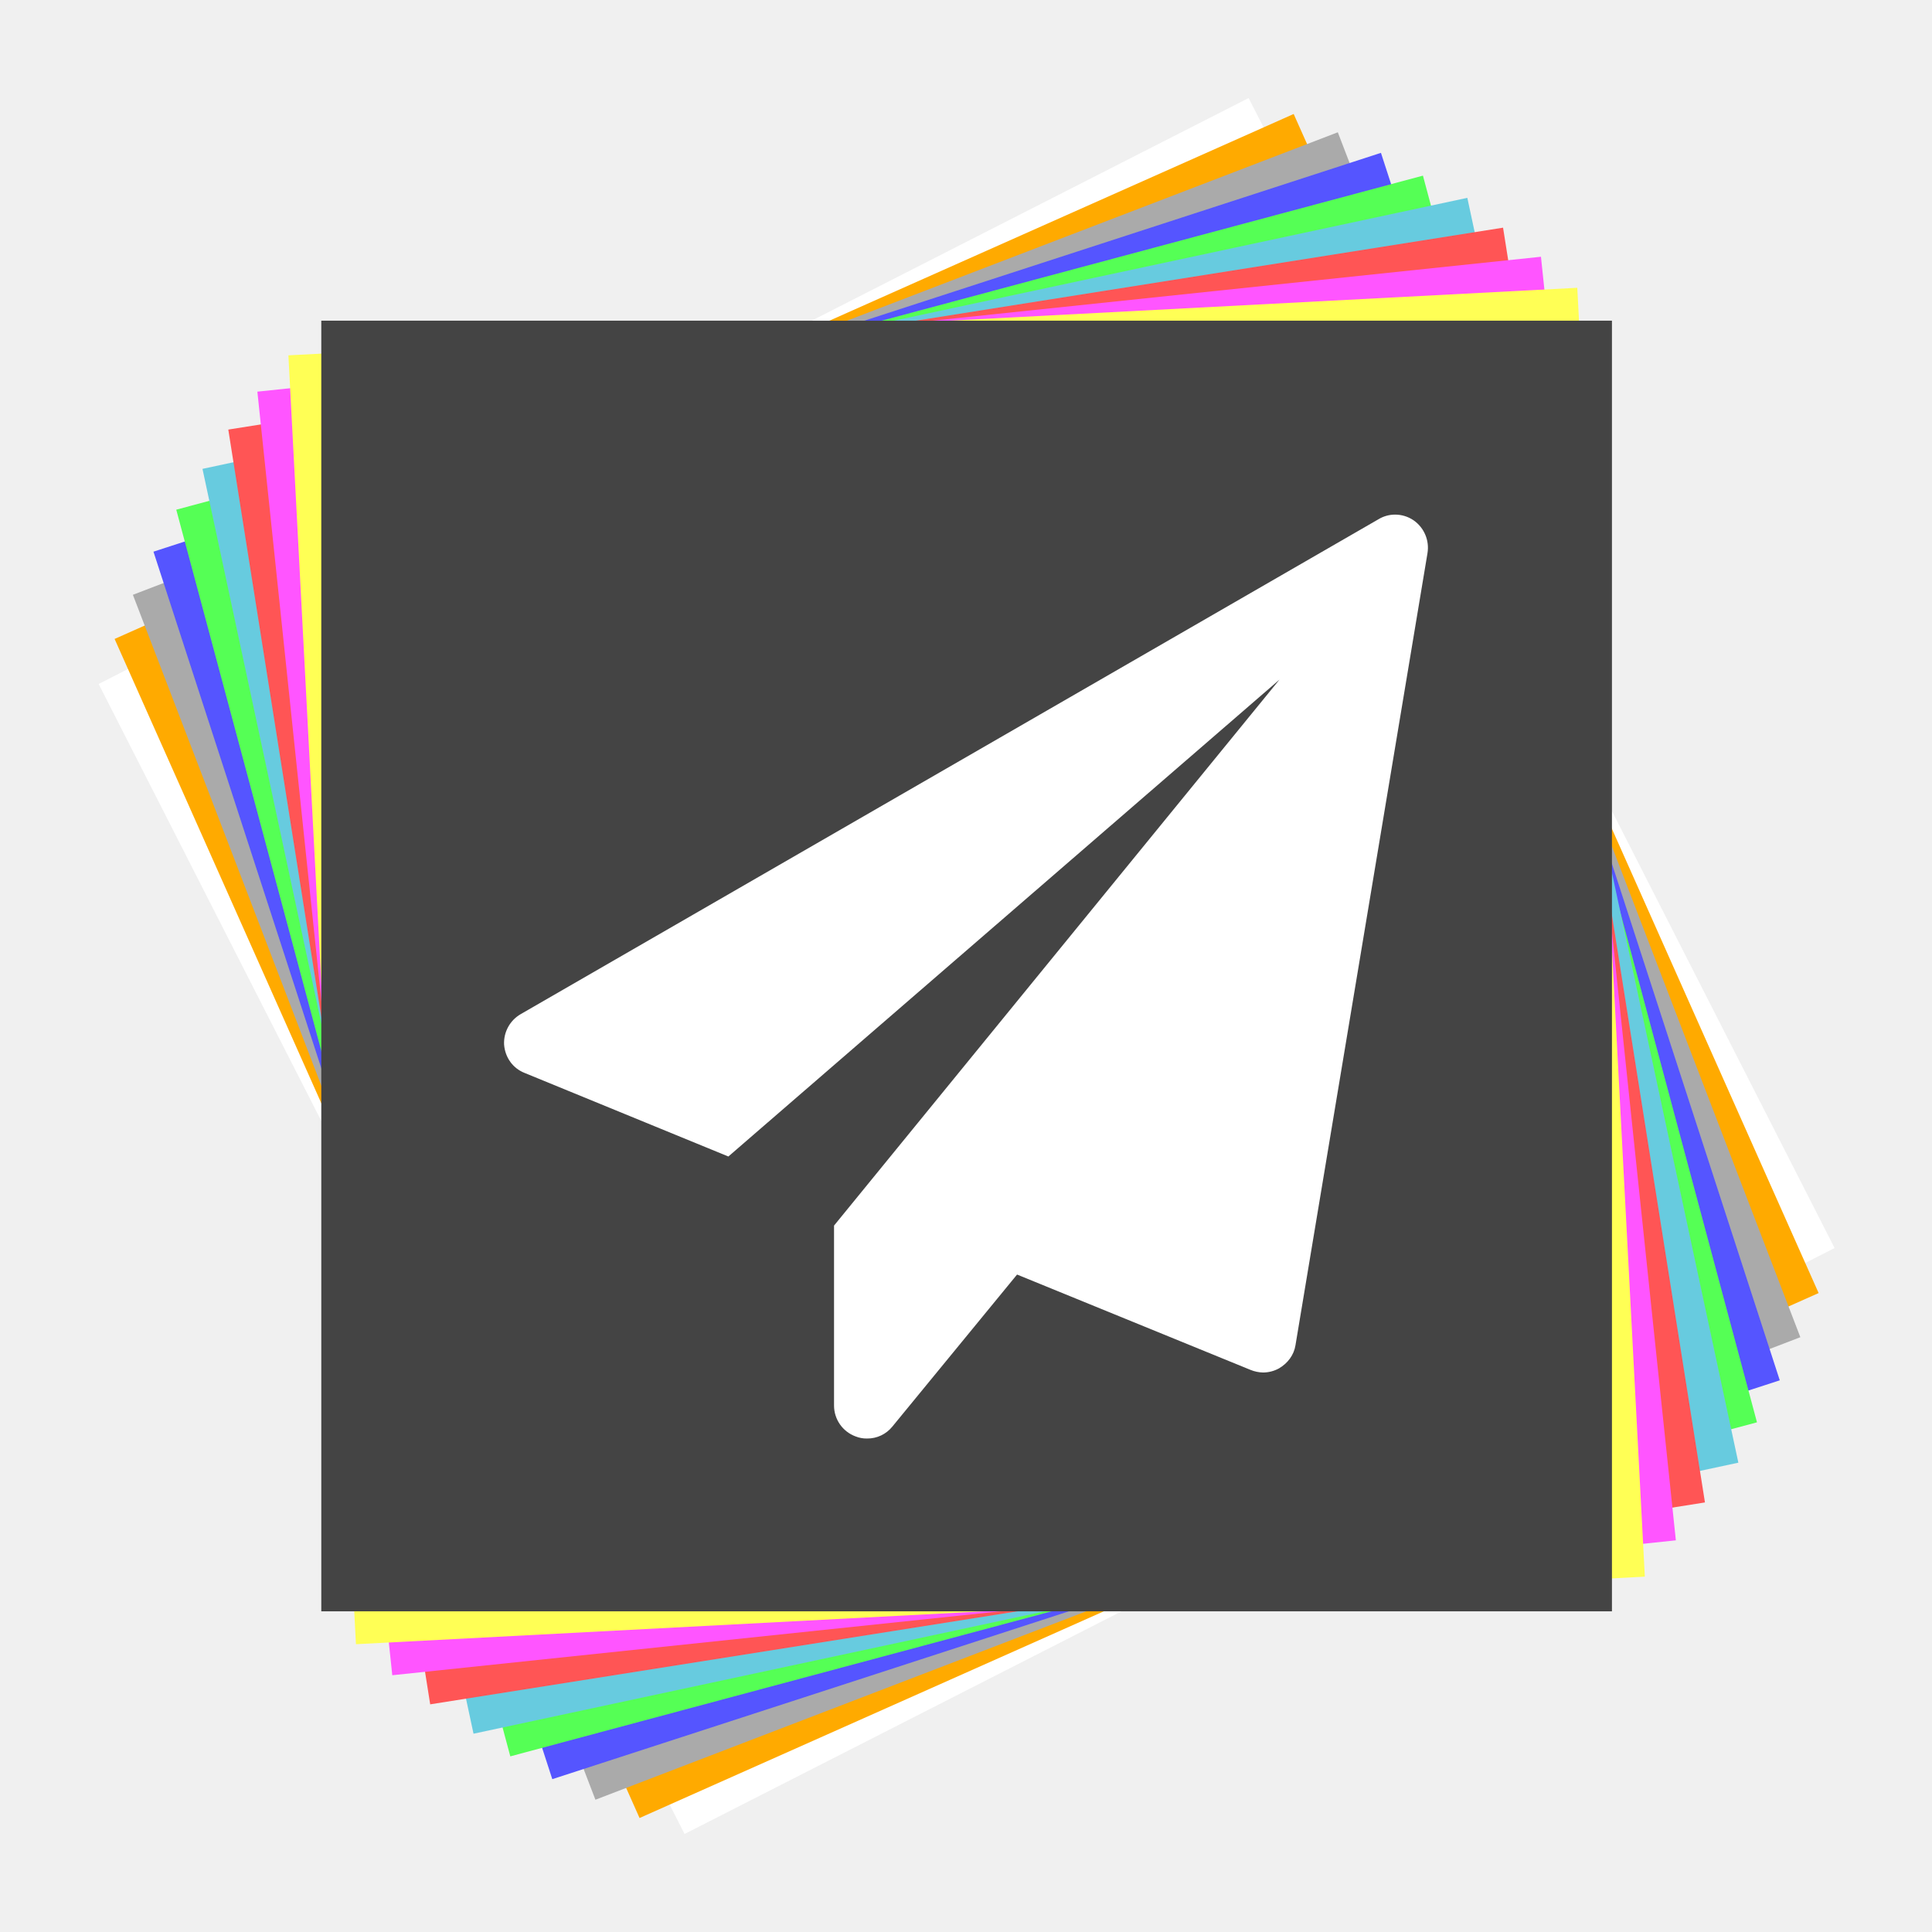
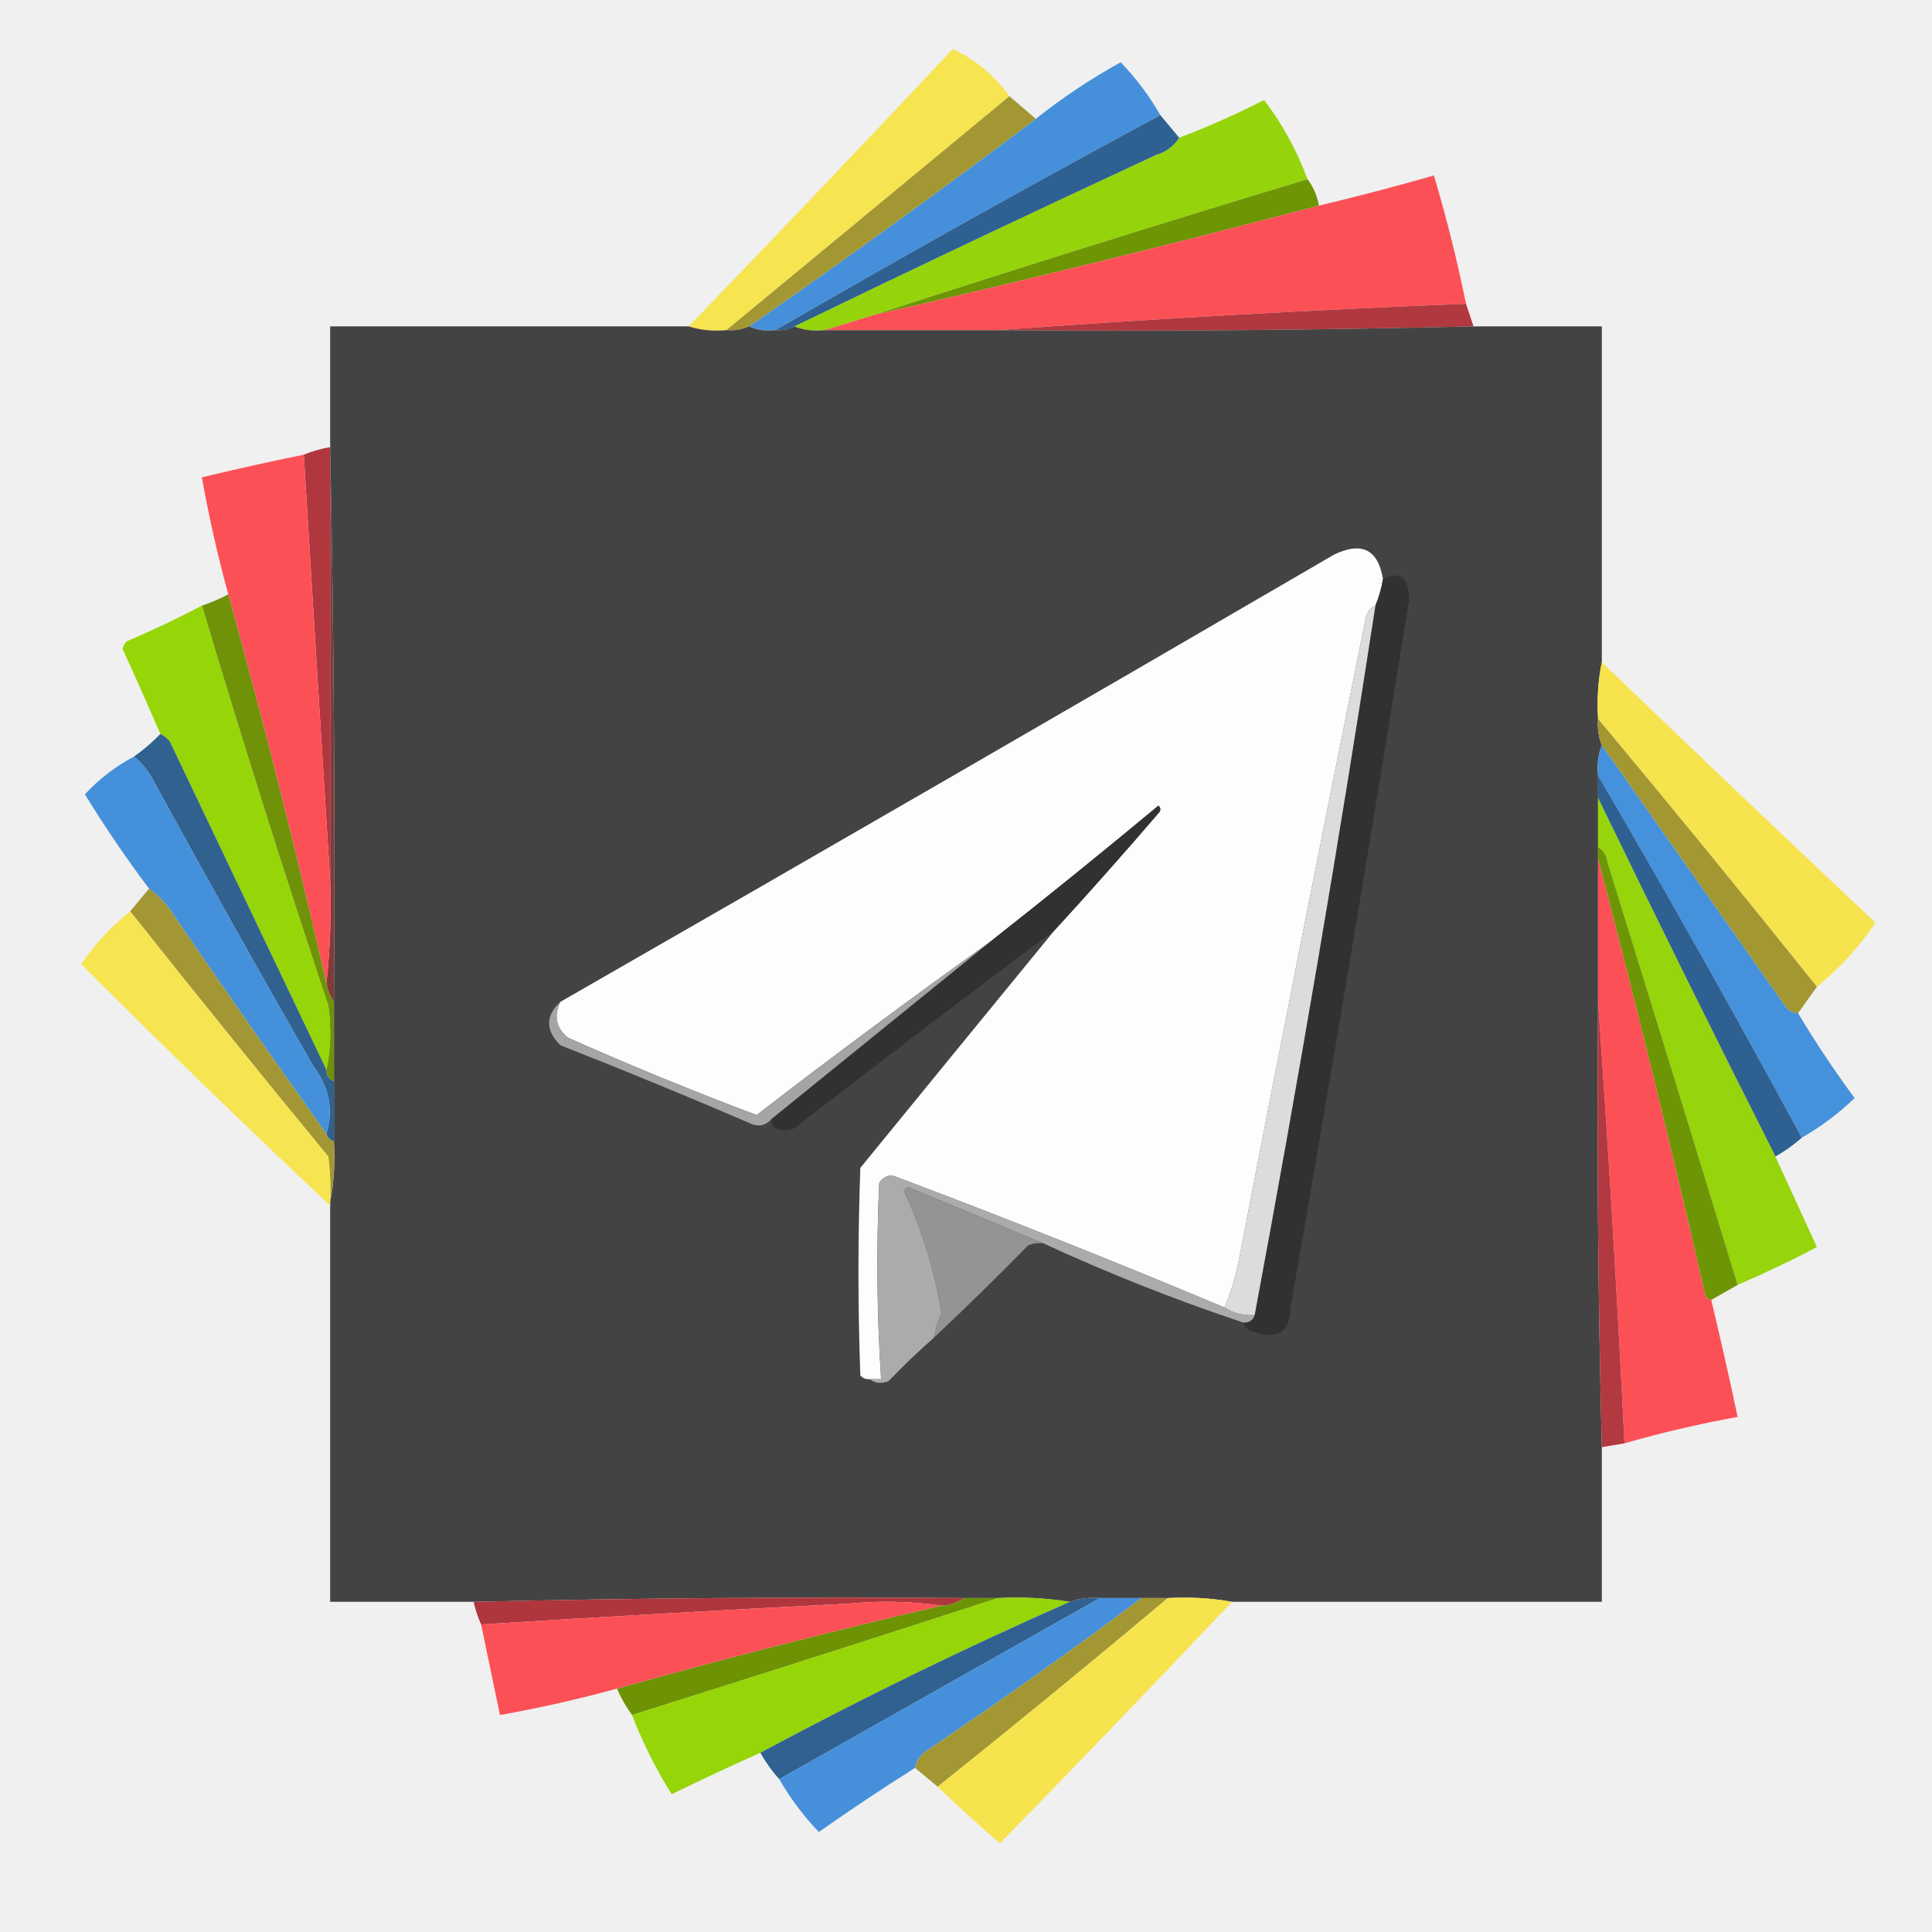
- <svg xmlns="http://www.w3.org/2000/svg" id="Layer_1" data-name="Layer 1" viewBox="0 0 2000 2000">
-   <defs>
-     <style>.cls-1{fill:none;}.cls-2{fill:#fff;}.cls-3{fill:#fa0;}.cls-4{fill:#aaa;}.cls-5{fill:#55f;}.cls-6{fill:#5f5;}.cls-7{fill:#67cbdf;}.cls-8{fill:#f55;}.cls-9{fill:#f5f;}.cls-10{fill:#ff5;}.cls-11{fill:#444;}</style>
-   </defs>
-   <rect class="cls-1" width="2000" height="2000" />
-   <rect class="cls-2" x="332.6" y="331.96" width="1336.08" height="1336.08" transform="translate(-344.93 563.28) rotate(-27)" />
-   <rect class="cls-3" x="332.6" y="331.96" width="1336.08" height="1336.08" transform="translate(-320.23 493.45) rotate(-24)" />
-   <rect class="cls-4" x="332.6" y="331.96" width="1336.08" height="1336.08" transform="translate(-291.91 425.02) rotate(-21)" />
-   <rect class="cls-5" x="332.6" y="331.96" width="1336.08" height="1336.08" transform="translate(-260.04 358.16) rotate(-18)" />
-   <rect class="cls-6" x="332.6" y="331.96" width="1336.08" height="1336.08" transform="translate(-224.72 293.06) rotate(-15)" />
-   <rect class="cls-7" x="332.6" y="331.96" width="1336.08" height="1336.08" transform="matrix(0.98, -0.21, 0.21, 0.98, -186.05, 229.9)" />
-   <rect class="cls-8" x="332.6" y="331.96" width="1336.08" height="1336.08" transform="translate(-144.11 168.85) rotate(-9)" />
-   <rect class="cls-9" x="332.6" y="331.96" width="1336.08" height="1336.08" transform="translate(-99.05 110.07) rotate(-6)" />
-   <rect class="cls-10" x="332.6" y="331.96" width="1336.08" height="1336.08" transform="translate(-50.96 53.74) rotate(-3)" />
-   <rect class="cls-11" x="332.6" y="331.96" width="1336.08" height="1336.08" />
-   <path class="cls-2" d="M1477.71,572.75l-136.63,819.8c-1.6,10.14-8,18.68-17.08,24a34.68,34.68,0,0,1-16.55,4.27,36.68,36.68,0,0,1-12.81-2.67l-241.78-98.74L923.7,1476.87a33.15,33.15,0,0,1-26.15,12.28,30.43,30.43,0,0,1-11.74-2.13,34.06,34.06,0,0,1-22.42-32V1268.72l461.14-565.21L754,1197.2l-210.82-86.46c-12.28-4.8-20.28-16-21.35-29.35a34.49,34.49,0,0,1,17.08-31.49L1427,537.52a33.1,33.1,0,0,1,17.08-4.8,34,34,0,0,1,19.21,5.87A34.58,34.58,0,0,1,1477.71,572.75Z" />
+ <svg xmlns="http://www.w3.org/2000/svg" version="1.1" width="512px" height="512px" style="shape-rendering:geometricPrecision; text-rendering:geometricPrecision; image-rendering:optimizeQuality; fill-rule:evenodd; clip-rule:evenodd">
+   <g>
+     <path style="opacity:0.941" fill="#f7e346" d="M 267.5,25.5 C 242.5,46.167 217.5,66.833 192.5,87.5C 188.958,87.813 185.625,87.479 182.5,86.5C 205.967,62.198 229.3,37.698 252.5,13C 258.43,15.738 263.43,19.904 267.5,25.5 Z" />
+   </g>
+   <g>
+     <path style="opacity:0.977" fill="#428eda" d="M 307.5,30.5 C 273.169,48.996 239.169,67.996 205.5,87.5C 202.941,87.802 200.607,87.468 198.5,86.5C 224.187,68.656 249.52,50.323 274.5,31.5C 281.558,25.884 289.058,20.884 297,16.5C 301.076,20.742 304.576,25.408 307.5,30.5 Z" />
+   </g>
+   <g>
+     <path style="opacity:0.987" fill="#94d308" d="M 346.5,47.5 C 307.966,59.124 269.632,71.124 231.5,83.5C 227.167,84.833 222.833,86.167 218.5,87.5C 215.615,87.806 212.948,87.473 210.5,86.5C 242.353,71.074 274.353,55.908 306.5,41C 309.106,40.208 311.106,38.708 312.5,36.5C 320.144,33.597 327.644,30.263 335,26.5C 339.837,32.831 343.67,39.831 346.5,47.5 Z" />
+   </g>
+   <g>
+     <path style="opacity:0.998" fill="#a39733" d="M 267.5,25.5 C 269.833,27.5 272.167,29.5 274.5,31.5C 249.52,50.323 224.187,68.656 198.5,86.5C 196.621,87.341 194.621,87.675 192.5,87.5C 217.5,66.833 242.5,46.167 267.5,25.5 Z" />
+   </g>
+   <g>
+     <path style="opacity:0.992" fill="#2c5f91" d="M 307.5,30.5 C 309.167,32.5 310.833,34.5 312.5,36.5C 311.106,38.708 309.106,40.208 306.5,41C 274.353,55.908 242.353,71.074 210.5,86.5C 208.958,87.301 207.292,87.634 205.5,87.5C 239.169,67.996 273.169,48.996 307.5,30.5 Z" />
+   </g>
+   <g>
+     <path style="opacity:0.992" fill="#6c9402" d="M 346.5,47.5 C 348.075,49.547 349.075,51.881 349.5,54.5C 310.416,64.799 271.083,74.465 231.5,83.5C 269.632,71.124 307.966,59.124 346.5,47.5 Z" />
+   </g>
+   <g>
+     <path style="opacity:0.996" fill="#fc4f56" d="M 388.5,80.5 C 346.979,82.146 305.646,84.479 264.5,87.5C 249.167,87.5 233.833,87.5 218.5,87.5C 222.833,86.167 227.167,84.833 231.5,83.5C 271.083,74.465 310.416,64.799 349.5,54.5C 359.736,52.066 369.903,49.399 380,46.5C 383.345,57.703 386.179,69.037 388.5,80.5 Z" />
+   </g>
+   <g>
+     <path style="opacity:0.993" fill="#b0373d" d="M 388.5,80.5 C 389.167,82.5 389.833,84.5 390.5,86.5C 348.67,87.499 306.67,87.832 264.5,87.5C 305.646,84.479 346.979,82.146 388.5,80.5 Z" />
+   </g>
+   <g>
+     <path style="opacity:0.958" fill="#3c3c3c" d="M 182.5,86.5 C 185.625,87.479 188.958,87.813 192.5,87.5C 194.621,87.675 196.621,87.341 198.5,86.5C 200.607,87.468 202.941,87.802 205.5,87.5C 207.292,87.634 208.958,87.301 210.5,86.5C 212.948,87.473 215.615,87.806 218.5,87.5C 233.833,87.5 249.167,87.5 264.5,87.5C 306.67,87.832 348.67,87.499 390.5,86.5C 401.833,86.5 413.167,86.5 424.5,86.5C 424.5,116.167 424.5,145.833 424.5,175.5C 423.513,180.305 423.179,185.305 423.5,190.5C 423.298,192.95 423.631,195.283 424.5,197.5C 423.527,199.948 423.194,202.615 423.5,205.5C 423.5,207.5 423.5,209.5 423.5,211.5C 423.5,215.833 423.5,220.167 423.5,224.5C 423.5,225.5 423.5,226.5 423.5,227.5C 423.5,240.167 423.5,252.833 423.5,265.5C 423.168,305.004 423.501,344.337 424.5,383.5C 424.5,397.167 424.5,410.833 424.5,424.5C 391.833,424.5 359.167,424.5 326.5,424.5C 321.025,423.511 315.358,423.178 309.5,423.5C 307.167,423.5 304.833,423.5 302.5,423.5C 298.833,423.5 295.167,423.5 291.5,423.5C 288.721,423.279 286.054,423.612 283.5,424.5C 277.355,423.51 271.022,423.177 264.5,423.5C 261.5,423.5 258.5,423.5 255.5,423.5C 211.997,423.168 168.663,423.501 125.5,424.5C 112.833,424.5 100.167,424.5 87.5,424.5C 87.5,389.5 87.5,354.5 87.5,319.5C 87.5,319.167 87.5,318.833 87.5,318.5C 88.488,313.36 88.821,308.026 88.5,302.5C 88.5,297.167 88.5,291.833 88.5,286.5C 88.5,279.5 88.5,272.5 88.5,265.5C 88.832,216.664 88.499,167.997 87.5,119.5C 87.5,119.167 87.5,118.833 87.5,118.5C 87.5,107.833 87.5,97.167 87.5,86.5C 119.167,86.5 150.833,86.5 182.5,86.5 Z" />
+   </g>
+   <g>
+     <path style="opacity:1" fill="#434343" d="M 95.5,96.5 C 202.167,96.5 308.833,96.5 415.5,96.5C 415.5,202.5 415.5,308.5 415.5,414.5C 308.833,414.5 202.167,414.5 95.5,414.5C 95.5,308.5 95.5,202.5 95.5,96.5 Z" />
+   </g>
+   <g>
+     <path style="opacity:0.995" fill="#b0363c" d="M 87.5,118.5 C 87.5,118.833 87.5,119.167 87.5,119.5C 87.5,157.5 87.5,195.5 87.5,233.5C 85.133,195.835 82.8,158.168 80.5,120.5C 82.657,119.593 84.99,118.927 87.5,118.5 Z" />
+   </g>
+   <g>
+     <path style="opacity:1" fill="#823a3d" d="M 87.5,119.5 C 88.499,167.997 88.832,216.664 88.5,265.5C 87.463,264.07 86.796,262.403 86.5,260.5C 87.493,251.682 87.827,242.682 87.5,233.5C 87.5,195.5 87.5,157.5 87.5,119.5 Z" />
+   </g>
+   <g>
+     <path style="opacity:0.993" fill="#fc4f56" d="M 80.5,120.5 C 82.8,158.168 85.133,195.835 87.5,233.5C 87.827,242.682 87.493,251.682 86.5,260.5C 78.579,225.867 69.912,191.534 60.5,157.5C 57.694,147.277 55.361,136.944 53.5,126.5C 62.465,124.342 71.465,122.342 80.5,120.5 Z" />
+   </g>
+   <g>
+     <path style="opacity:1" fill="#fdfdfd" d="M 366.5,153.5 C 366.073,156.01 365.407,158.343 364.5,160.5C 363.21,161.058 362.377,162.058 362,163.5C 350.435,220.662 339.101,277.995 328,335.5C 327.136,339.384 325.97,343.051 324.5,346.5C 295.408,334.289 266.074,322.623 236.5,311.5C 234.971,311.529 233.804,312.196 233,313.5C 232.208,330.865 232.375,348.198 233.5,365.5C 232.5,365.5 231.5,365.5 230.5,365.5C 229.504,365.586 228.671,365.252 228,364.5C 227.333,346.167 227.333,327.833 228,309.5C 245.183,288.439 262.35,267.439 279.5,246.5C 288.801,236.361 297.968,226.027 307,215.5C 307.667,214.833 307.667,214.167 307,213.5C 292.268,225.743 277.435,237.743 262.5,249.5C 241.563,264.432 220.896,279.766 200.5,295.5C 183.638,289.157 166.971,282.323 150.5,275C 147.346,272.397 146.679,269.231 148.5,265.5C 216.923,226.263 285.257,186.763 353.5,147C 360.891,143.431 365.225,145.598 366.5,153.5 Z" />
+   </g>
+   <g>
+     <path style="opacity:1" fill="#313131" d="M 329.5,350.5 C 331.027,350.573 332.027,349.906 332.5,348.5C 344.135,286.131 354.802,223.464 364.5,160.5C 365.407,158.343 366.073,156.01 366.5,153.5C 370.846,151.212 373.179,152.879 373.5,158.5C 363.449,221.141 352.949,283.808 342,346.5C 341.868,352.954 338.702,355.121 332.5,353C 330.881,352.764 329.881,351.931 329.5,350.5 Z" />
+   </g>
+   <g>
+     <path style="opacity:0.99" fill="#6e9106" d="M 60.5,157.5 C 69.912,191.534 78.579,225.867 86.5,260.5C 86.796,262.403 87.463,264.07 88.5,265.5C 88.5,272.5 88.5,279.5 88.5,286.5C 87.094,286.027 86.427,285.027 86.5,283.5C 87.652,278.015 87.818,272.349 87,266.5C 75.269,231.346 64.102,196.013 53.5,160.5C 55.945,159.688 58.278,158.688 60.5,157.5 Z" />
+   </g>
+   <g>
+     <path style="opacity:0.984" fill="#94d403" d="M 53.5,160.5 C 64.102,196.013 75.269,231.346 87,266.5C 87.818,272.349 87.652,278.015 86.5,283.5C 72.68,254.526 58.847,225.526 45,196.5C 44.292,195.619 43.458,194.953 42.5,194.5C 39.277,187.017 35.944,179.517 32.5,172C 32.645,171.228 32.978,170.561 33.5,170C 40.283,167.109 46.95,163.942 53.5,160.5 Z" />
+   </g>
+   <g>
+     <path style="opacity:0.949" fill="#f7e346" d="M 424.5,175.5 C 448.538,198.608 472.705,221.608 497,244.5C 492.853,250.827 487.686,256.494 481.5,261.5C 462.395,237.61 443.062,213.943 423.5,190.5C 423.179,185.305 423.513,180.305 424.5,175.5 Z" />
+   </g>
+   <g>
+     <path style="opacity:0.999" fill="#a39732" d="M 423.5,190.5 C 443.062,213.943 462.395,237.61 481.5,261.5C 479.833,263.833 478.167,266.167 476.5,268.5C 474.983,268.489 473.816,267.823 473,266.5C 456.824,243.471 440.657,220.471 424.5,197.5C 423.631,195.283 423.298,192.95 423.5,190.5 Z" />
+   </g>
+   <g>
+     <path style="opacity:0.994" fill="#2f608f" d="M 42.5,194.5 C 43.458,194.953 44.292,195.619 45,196.5C 58.847,225.526 72.68,254.526 86.5,283.5C 86.427,285.027 87.094,286.027 88.5,286.5C 88.5,291.833 88.5,297.167 88.5,302.5C 87.5,302.167 86.833,301.5 86.5,300.5C 88.411,294.08 87.244,288.08 83,282.5C 68.747,257.662 54.747,232.662 41,207.5C 39.629,204.734 37.796,202.401 35.5,200.5C 38.02,198.737 40.353,196.737 42.5,194.5 Z" />
+   </g>
+   <g>
+     <path style="opacity:1" fill="#dcdcdc" d="M 364.5,160.5 C 354.802,223.464 344.135,286.131 332.5,348.5C 329.505,348.706 326.838,348.04 324.5,346.5C 325.97,343.051 327.136,339.384 328,335.5C 339.101,277.995 350.435,220.662 362,163.5C 362.377,162.058 363.21,161.058 364.5,160.5 Z" />
+   </g>
+   <g>
+     <path style="opacity:0.973" fill="#428eda" d="M 424.5,197.5 C 440.657,220.471 456.824,243.471 473,266.5C 473.816,267.823 474.983,268.489 476.5,268.5C 481.113,276.218 486.113,283.718 491.5,291C 487.258,295.076 482.592,298.576 477.5,301.5C 459.991,269.141 441.991,237.141 423.5,205.5C 423.194,202.615 423.527,199.948 424.5,197.5 Z" />
+   </g>
+   <g>
+     <path style="opacity:0.973" fill="#418dda" d="M 35.5,200.5 C 37.796,202.401 39.629,204.734 41,207.5C 54.747,232.662 68.747,257.662 83,282.5C 87.244,288.08 88.411,294.08 86.5,300.5C 72.831,281.323 59.331,261.99 46,242.5C 44.281,239.712 42.115,237.379 39.5,235.5C 33.433,227.434 27.766,219.101 22.5,210.5C 26.245,206.454 30.578,203.121 35.5,200.5 Z" />
+   </g>
+   <g>
+     <path style="opacity:0.992" fill="#2c5f91" d="M 423.5,205.5 C 441.991,237.141 459.991,269.141 477.5,301.5C 475.343,303.412 473.009,305.079 470.5,306.5C 454.593,275.019 438.926,243.352 423.5,211.5C 423.5,209.5 423.5,207.5 423.5,205.5 Z" />
+   </g>
+   <g>
+     <path style="opacity:0.984" fill="#94d307" d="M 423.5,211.5 C 438.926,243.352 454.593,275.019 470.5,306.5C 474.176,314.545 477.843,322.545 481.5,330.5C 474.63,334.101 467.63,337.435 460.5,340.5C 449.104,303.143 437.604,265.81 426,228.5C 425.8,226.68 424.966,225.347 423.5,224.5C 423.5,220.167 423.5,215.833 423.5,211.5 Z" />
+   </g>
+   <g>
+     <path style="opacity:1" fill="#313131" d="M 279.5,246.5 C 256.395,263.76 233.395,281.26 210.5,299C 208.833,299.667 207.167,299.667 205.5,299C 204.748,298.329 204.414,297.496 204.5,296.5C 223.873,280.823 243.206,265.156 262.5,249.5C 277.435,237.743 292.268,225.743 307,213.5C 307.667,214.167 307.667,214.833 307,215.5C 297.968,226.027 288.801,236.361 279.5,246.5 Z" />
+   </g>
+   <g>
+     <path style="opacity:0.997" fill="#a29734" d="M 39.5,235.5 C 42.115,237.379 44.281,239.712 46,242.5C 59.331,261.99 72.831,281.323 86.5,300.5C 86.833,301.5 87.5,302.167 88.5,302.5C 88.821,308.026 88.488,313.36 87.5,318.5C 87.665,314.486 87.499,310.486 87,306.5C 69.287,284.959 51.787,263.292 34.5,241.5C 36.167,239.5 37.833,237.5 39.5,235.5 Z" />
+   </g>
+   <g>
+     <path style="opacity:0.996" fill="#fc4f56" d="M 423.5,227.5 C 433.552,265.901 443.052,304.567 452,343.5C 452.383,344.056 452.883,344.389 453.5,344.5C 455.961,354.805 458.294,365.138 460.5,375.5C 450.371,377.326 440.371,379.659 430.5,382.5C 428.57,343.321 426.236,304.321 423.5,265.5C 423.5,252.833 423.5,240.167 423.5,227.5 Z" />
+   </g>
+   <g>
+     <path style="opacity:0.934" fill="#f7e346" d="M 34.5,241.5 C 51.787,263.292 69.287,284.959 87,306.5C 87.499,310.486 87.665,314.486 87.5,318.5C 87.5,318.833 87.5,319.167 87.5,319.5C 65.108,298.44 43.108,277.106 21.5,255.5C 25.148,250.185 29.482,245.519 34.5,241.5 Z" />
+   </g>
+   <g>
+     <path style="opacity:0.988" fill="#6c9402" d="M 423.5,224.5 C 424.966,225.347 425.8,226.68 426,228.5C 437.604,265.81 449.104,303.143 460.5,340.5C 458.167,341.833 455.833,343.167 453.5,344.5C 452.883,344.389 452.383,344.056 452,343.5C 443.052,304.567 433.552,265.901 423.5,227.5C 423.5,226.5 423.5,225.5 423.5,224.5 Z" />
+   </g>
+   <g>
+     <path style="opacity:1" fill="#a5a5a5" d="M 262.5,249.5 C 243.206,265.156 223.873,280.823 204.5,296.5C 203.162,298.113 201.495,298.613 199.5,298C 182.614,290.724 165.614,283.724 148.5,277C 144.519,273.047 144.519,269.214 148.5,265.5C 146.679,269.231 147.346,272.397 150.5,275C 166.971,282.323 183.638,289.157 200.5,295.5C 220.896,279.766 241.563,264.432 262.5,249.5 Z" />
+   </g>
+   <g>
+     <path style="opacity:0.992" fill="#b1373d" d="M 423.5,265.5 C 426.236,304.321 428.57,343.321 430.5,382.5C 428.5,382.833 426.5,383.167 424.5,383.5C 423.501,344.337 423.168,305.004 423.5,265.5 Z" />
+   </g>
+   <g>
+     <path style="opacity:1" fill="#ababab" d="M 324.5,346.5 C 326.838,348.04 329.505,348.706 332.5,348.5C 332.027,349.906 331.027,350.573 329.5,350.5C 311.461,344.486 293.794,337.486 276.5,329.5C 264.6,324.526 252.6,319.526 240.5,314.5C 240.167,314.833 239.833,315.167 239.5,315.5C 244.342,325.859 247.675,336.693 249.5,348C 248.582,350.086 247.915,352.253 247.5,354.5C 243.369,358.13 239.369,361.963 235.5,366C 233.613,366.78 231.946,366.613 230.5,365.5C 231.5,365.5 232.5,365.5 233.5,365.5C 232.375,348.198 232.208,330.865 233,313.5C 233.804,312.196 234.971,311.529 236.5,311.5C 266.074,322.623 295.408,334.289 324.5,346.5 Z" />
+   </g>
+   <g>
+     <path style="opacity:1" fill="#949494" d="M 276.5,329.5 C 275.127,329.343 273.793,329.51 272.5,330C 264.298,338.369 255.965,346.536 247.5,354.5C 247.915,352.253 248.582,350.086 249.5,348C 247.675,336.693 244.342,325.859 239.5,315.5C 239.833,315.167 240.167,314.833 240.5,314.5C 252.6,319.526 264.6,324.526 276.5,329.5 Z" />
+   </g>
+   <g>
+     <path style="opacity:0.998" fill="#af363c" d="M 255.5,423.5 C 253.786,424.738 251.786,425.405 249.5,425.5C 241.344,424.343 233.01,424.177 224.5,425C 192.149,426.641 159.815,428.475 127.5,430.5C 126.637,428.579 125.971,426.579 125.5,424.5C 168.663,423.501 211.997,423.168 255.5,423.5 Z" />
+   </g>
+   <g>
+     <path style="opacity:0.989" fill="#6c9203" d="M 255.5,423.5 C 258.5,423.5 261.5,423.5 264.5,423.5C 232.247,433.982 199.913,444.315 167.5,454.5C 165.929,452.365 164.596,450.032 163.5,447.5C 191.833,439.557 220.5,432.224 249.5,425.5C 251.786,425.405 253.786,424.738 255.5,423.5 Z" />
+   </g>
+   <g>
+     <path style="opacity:0.984" fill="#94d403" d="M 264.5,423.5 C 271.022,423.177 277.355,423.51 283.5,424.5C 255.576,436.796 228.242,450.13 201.5,464.5C 193.633,468.016 185.799,471.683 178,475.5C 173.836,468.848 170.336,461.848 167.5,454.5C 199.913,444.315 232.247,433.982 264.5,423.5 Z" />
+   </g>
+   <g>
+     <path style="opacity:0.992" fill="#2e608f" d="M 291.5,423.5 C 263.189,439.464 234.855,455.464 206.5,471.5C 204.6,469.381 202.934,467.047 201.5,464.5C 228.242,450.13 255.576,436.796 283.5,424.5C 286.054,423.612 288.721,423.279 291.5,423.5 Z" />
+   </g>
+   <g>
+     <path style="opacity:0.971" fill="#418dda" d="M 291.5,423.5 C 295.167,423.5 298.833,423.5 302.5,423.5C 283.918,437.469 264.918,450.969 245.5,464C 243.859,465.129 242.859,466.629 242.5,468.5C 233.889,473.934 225.389,479.601 217,485.5C 212.976,481.298 209.476,476.631 206.5,471.5C 234.855,455.464 263.189,439.464 291.5,423.5 Z" />
+   </g>
+   <g>
+     <path style="opacity:0.998" fill="#a29733" d="M 302.5,423.5 C 304.833,423.5 307.167,423.5 309.5,423.5C 289.39,440.395 269.057,457.062 248.5,473.5C 246.5,471.833 244.5,470.167 242.5,468.5C 242.859,466.629 243.859,465.129 245.5,464C 264.918,450.969 283.918,437.469 302.5,423.5 Z" />
+   </g>
+   <g>
+     <path style="opacity:0.947" fill="#f7e346" d="M 309.5,423.5 C 315.358,423.178 321.025,423.511 326.5,424.5C 306.181,445.986 285.681,467.319 265,488.5C 259.316,483.647 253.816,478.647 248.5,473.5C 269.057,457.062 289.39,440.395 309.5,423.5 Z" />
+   </g>
+   <g>
+     <path style="opacity:0.99" fill="#fc4f56" d="M 249.5,425.5 C 220.5,432.224 191.833,439.557 163.5,447.5C 153.267,450.308 142.934,452.642 132.5,454.5C 130.833,446.5 129.167,438.5 127.5,430.5C 159.815,428.475 192.149,426.641 224.5,425C 233.01,424.177 241.344,424.343 249.5,425.5 Z" />
+   </g>
</svg>
